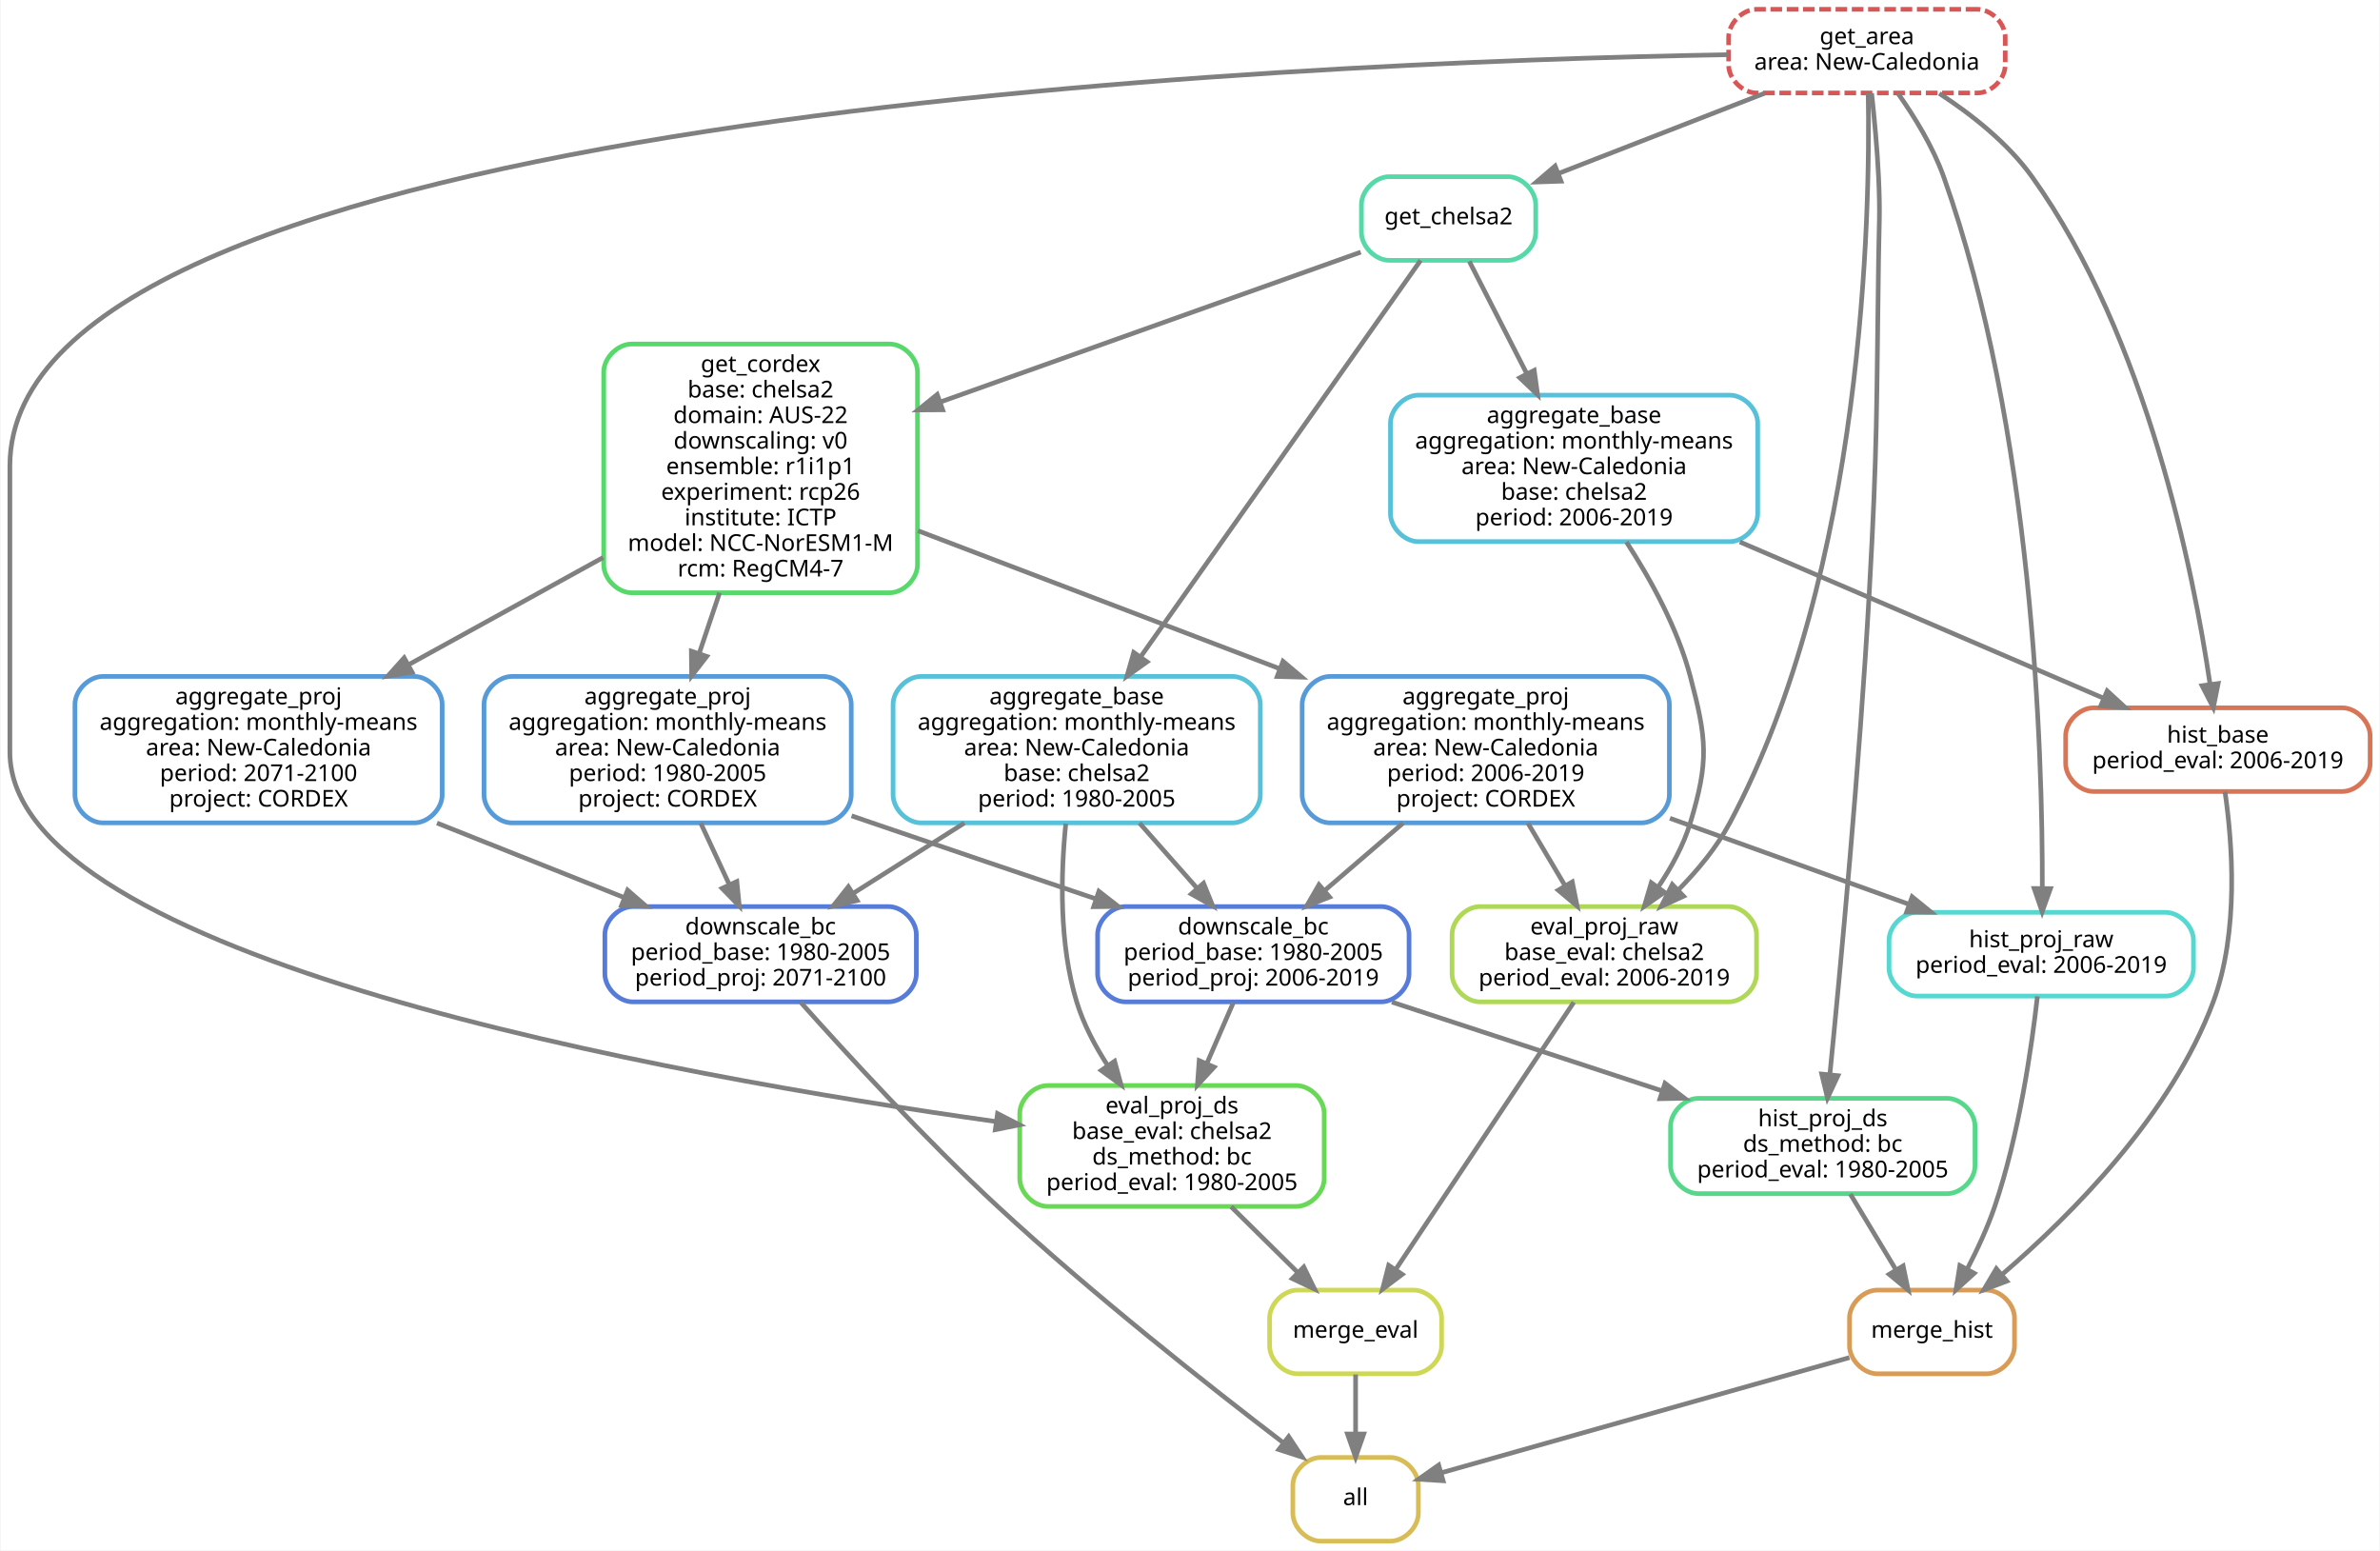
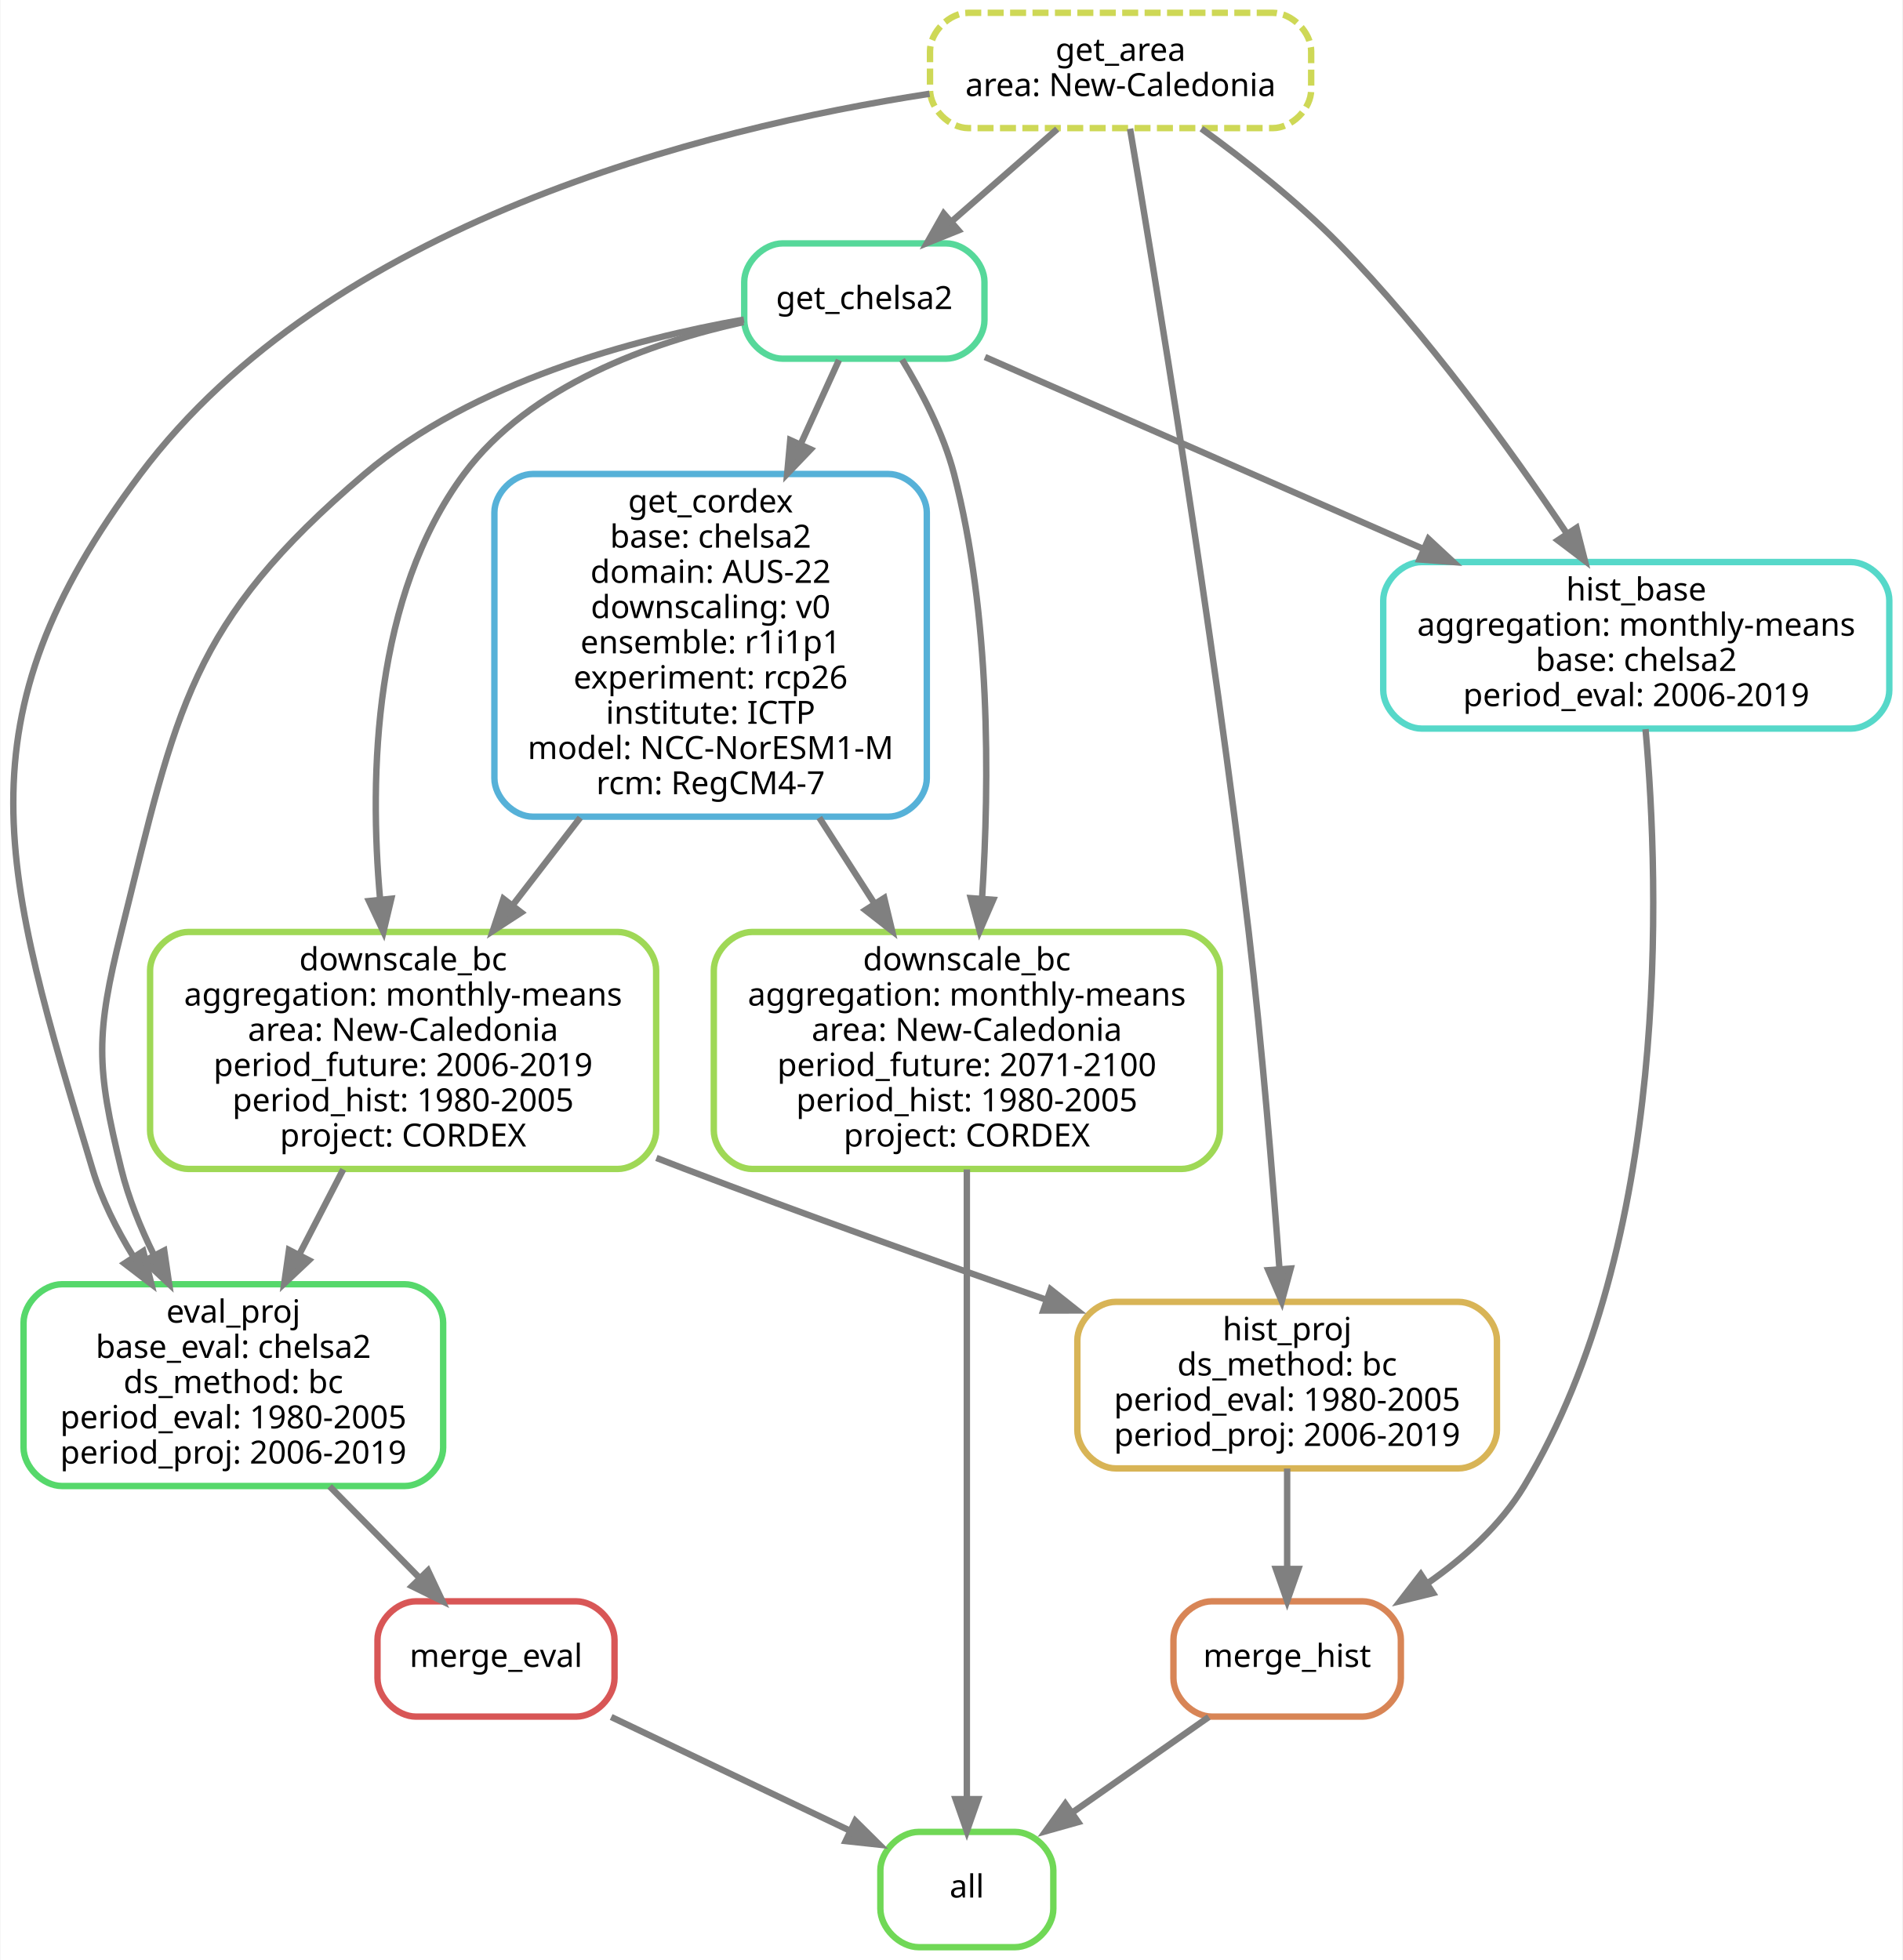
- <svg xmlns="http://www.w3.org/2000/svg" width="1024pt" height="667pt" viewBox="0.00 0.00 1023.50 667.00">
-   <g id="graph0" class="graph" transform="scale(1 1) rotate(0) translate(4 663)">
-     <polygon fill="white" stroke="transparent" points="-4,4 -4,-663 1019.5,-663 1019.5,4 -4,4" />
+ <svg xmlns="http://www.w3.org/2000/svg" width="594pt" height="612pt" viewBox="0.00 0.00 593.71 612.00">
+   <g id="graph0" class="graph" transform="scale(1 1) rotate(0) translate(4 608)">
+     <polygon fill="white" stroke="transparent" points="-4,4 -4,-608 589.71,-608 589.71,4 -4,4" />
    <g id="node1" class="node">
-       <path fill="none" stroke="#d8bc56" stroke-width="2" d="M594,-36C594,-36 564,-36 564,-36 558,-36 552,-30 552,-24 552,-24 552,-12 552,-12 552,-6 558,0 564,0 564,0 594,0 594,0 600,0 606,-6 606,-12 606,-12 606,-24 606,-24 606,-30 600,-36 594,-36" />
-       <text text-anchor="middle" x="579" y="-15.5" font-family="sans" font-size="10.00">all</text>
+       <path fill="none" stroke="#70d856" stroke-width="2" d="M312.71,-36C312.71,-36 282.71,-36 282.71,-36 276.71,-36 270.71,-30 270.71,-24 270.71,-24 270.71,-12 270.71,-12 270.71,-6 276.71,0 282.71,0 282.71,0 312.71,0 312.71,0 318.71,0 324.71,-6 324.71,-12 324.71,-12 324.71,-24 324.71,-24 324.71,-30 318.71,-36 312.71,-36" />
+       <text text-anchor="middle" x="297.71" y="-15.5" font-family="sans" font-size="10.00">all</text>
    </g>
    <g id="node2" class="node">
-       <path fill="none" stroke="#567bd8" stroke-width="2" d="M378,-273C378,-273 268,-273 268,-273 262,-273 256,-267 256,-261 256,-261 256,-244 256,-244 256,-238 262,-232 268,-232 268,-232 378,-232 378,-232 384,-232 390,-238 390,-244 390,-244 390,-261 390,-261 390,-267 384,-273 378,-273" />
-       <text text-anchor="middle" x="323" y="-261" font-family="sans" font-size="10.00">downscale_bc</text>
-       <text text-anchor="middle" x="323" y="-250" font-family="sans" font-size="10.00">period_base: 1980-2005</text>
-       <text text-anchor="middle" x="323" y="-239" font-family="sans" font-size="10.00">period_proj: 2071-2100</text>
+       <path fill="none" stroke="#9fd856" stroke-width="2" d="M364.71,-317C364.71,-317 230.71,-317 230.71,-317 224.71,-317 218.71,-311 218.71,-305 218.71,-305 218.71,-255 218.71,-255 218.71,-249 224.71,-243 230.71,-243 230.71,-243 364.71,-243 364.71,-243 370.71,-243 376.71,-249 376.71,-255 376.71,-255 376.71,-305 376.71,-305 376.71,-311 370.71,-317 364.71,-317" />
+       <text text-anchor="middle" x="297.71" y="-305" font-family="sans" font-size="10.00">downscale_bc</text>
+       <text text-anchor="middle" x="297.71" y="-294" font-family="sans" font-size="10.00">aggregation: monthly-means</text>
+       <text text-anchor="middle" x="297.71" y="-283" font-family="sans" font-size="10.00">area: New-Caledonia</text>
+       <text text-anchor="middle" x="297.71" y="-272" font-family="sans" font-size="10.00">period_future: 2071-2100</text>
+       <text text-anchor="middle" x="297.71" y="-261" font-family="sans" font-size="10.00">period_hist: 1980-2005</text>
+       <text text-anchor="middle" x="297.71" y="-250" font-family="sans" font-size="10.00">project: CORDEX</text>
    </g>
    <g id="edge1" class="edge">
-       <path fill="none" stroke="grey" stroke-width="2" d="M340.33,-231.74C360.07,-209.6 393.66,-173.01 425,-144 465.71,-106.32 516.17,-66.56 547.99,-42.26" />
-       <polygon fill="grey" stroke="grey" stroke-width="2" points="550.21,-44.97 556.05,-36.13 545.97,-39.4 550.21,-44.97" />
+       <path fill="none" stroke="grey" stroke-width="2" d="M297.71,-242.85C297.71,-190.16 297.71,-93.44 297.71,-46.29" />
+       <polygon fill="grey" stroke="grey" stroke-width="2" points="301.21,-46.22 297.71,-36.22 294.21,-46.22 301.21,-46.22" />
    </g>
    <g id="node3" class="node">
-       <path fill="none" stroke="#569ad8" stroke-width="2" d="M174,-372C174,-372 40,-372 40,-372 34,-372 28,-366 28,-360 28,-360 28,-321 28,-321 28,-315 34,-309 40,-309 40,-309 174,-309 174,-309 180,-309 186,-315 186,-321 186,-321 186,-360 186,-360 186,-366 180,-372 174,-372" />
-       <text text-anchor="middle" x="107" y="-360" font-family="sans" font-size="10.00">aggregate_proj</text>
-       <text text-anchor="middle" x="107" y="-349" font-family="sans" font-size="10.00">aggregation: monthly-means</text>
-       <text text-anchor="middle" x="107" y="-338" font-family="sans" font-size="10.00">area: New-Caledonia</text>
-       <text text-anchor="middle" x="107" y="-327" font-family="sans" font-size="10.00">period: 2071-2100</text>
-       <text text-anchor="middle" x="107" y="-316" font-family="sans" font-size="10.00">project: CORDEX</text>
+       <path fill="none" stroke="#56b1d8" stroke-width="2" d="M273.21,-460C273.21,-460 162.21,-460 162.21,-460 156.21,-460 150.21,-454 150.21,-448 150.21,-448 150.21,-365 150.21,-365 150.21,-359 156.21,-353 162.21,-353 162.21,-353 273.21,-353 273.21,-353 279.21,-353 285.21,-359 285.21,-365 285.21,-365 285.21,-448 285.21,-448 285.21,-454 279.21,-460 273.21,-460" />
+       <text text-anchor="middle" x="217.71" y="-448" font-family="sans" font-size="10.00">get_cordex</text>
+       <text text-anchor="middle" x="217.71" y="-437" font-family="sans" font-size="10.00">base: chelsa2</text>
+       <text text-anchor="middle" x="217.71" y="-426" font-family="sans" font-size="10.00">domain: AUS-22</text>
+       <text text-anchor="middle" x="217.71" y="-415" font-family="sans" font-size="10.00">downscaling: v0</text>
+       <text text-anchor="middle" x="217.71" y="-404" font-family="sans" font-size="10.00">ensemble: r1i1p1</text>
+       <text text-anchor="middle" x="217.71" y="-393" font-family="sans" font-size="10.00">experiment: rcp26</text>
+       <text text-anchor="middle" x="217.71" y="-382" font-family="sans" font-size="10.00">institute: ICTP</text>
+       <text text-anchor="middle" x="217.71" y="-371" font-family="sans" font-size="10.00">model: NCC-NorESM1-M</text>
+       <text text-anchor="middle" x="217.71" y="-360" font-family="sans" font-size="10.00">rcm: RegCM4-7</text>
    </g>
    <g id="edge4" class="edge">
-       <path fill="none" stroke="grey" stroke-width="2" d="M183.76,-308.94C210.32,-298.36 239.64,-286.69 264.49,-276.8" />
-       <polygon fill="grey" stroke="grey" stroke-width="2" points="265.79,-280.05 273.78,-273.1 263.2,-273.54 265.79,-280.05" />
+       <path fill="none" stroke="grey" stroke-width="2" d="M251.64,-352.7C257.39,-343.75 263.31,-334.54 268.91,-325.82" />
+       <polygon fill="grey" stroke="grey" stroke-width="2" points="271.92,-327.6 274.39,-317.3 266.03,-323.82 271.92,-327.6" />
+     </g>
+     <g id="node8" class="node">
+       <path fill="none" stroke="#9fd856" stroke-width="2" d="M188.71,-317C188.71,-317 54.71,-317 54.71,-317 48.71,-317 42.71,-311 42.71,-305 42.71,-305 42.71,-255 42.71,-255 42.71,-249 48.71,-243 54.71,-243 54.71,-243 188.71,-243 188.71,-243 194.71,-243 200.71,-249 200.71,-255 200.71,-255 200.71,-305 200.71,-305 200.71,-311 194.71,-317 188.71,-317" />
+       <text text-anchor="middle" x="121.71" y="-305" font-family="sans" font-size="10.00">downscale_bc</text>
+       <text text-anchor="middle" x="121.71" y="-294" font-family="sans" font-size="10.00">aggregation: monthly-means</text>
+       <text text-anchor="middle" x="121.71" y="-283" font-family="sans" font-size="10.00">area: New-Caledonia</text>
+       <text text-anchor="middle" x="121.71" y="-272" font-family="sans" font-size="10.00">period_future: 2006-2019</text>
+       <text text-anchor="middle" x="121.71" y="-261" font-family="sans" font-size="10.00">period_hist: 1980-2005</text>
+       <text text-anchor="middle" x="121.71" y="-250" font-family="sans" font-size="10.00">project: CORDEX</text>
+     </g>
+     <g id="edge12" class="edge">
+       <path fill="none" stroke="grey" stroke-width="2" d="M177,-352.7C169.95,-343.57 162.7,-334.16 155.85,-325.28" />
+       <polygon fill="grey" stroke="grey" stroke-width="2" points="158.58,-323.08 149.7,-317.3 153.03,-327.35 158.58,-323.08" />
    </g>
    <g id="node4" class="node">
-       <path fill="none" stroke="#56d86b" stroke-width="2" d="M378.5,-515C378.5,-515 267.5,-515 267.5,-515 261.5,-515 255.5,-509 255.5,-503 255.5,-503 255.5,-420 255.5,-420 255.5,-414 261.5,-408 267.5,-408 267.5,-408 378.5,-408 378.5,-408 384.5,-408 390.5,-414 390.5,-420 390.5,-420 390.5,-503 390.5,-503 390.5,-509 384.5,-515 378.5,-515" />
-       <text text-anchor="middle" x="323" y="-503" font-family="sans" font-size="10.00">get_cordex</text>
-       <text text-anchor="middle" x="323" y="-492" font-family="sans" font-size="10.00">base: chelsa2</text>
-       <text text-anchor="middle" x="323" y="-481" font-family="sans" font-size="10.00">domain: AUS-22</text>
-       <text text-anchor="middle" x="323" y="-470" font-family="sans" font-size="10.00">downscaling: v0</text>
-       <text text-anchor="middle" x="323" y="-459" font-family="sans" font-size="10.00">ensemble: r1i1p1</text>
-       <text text-anchor="middle" x="323" y="-448" font-family="sans" font-size="10.00">experiment: rcp26</text>
-       <text text-anchor="middle" x="323" y="-437" font-family="sans" font-size="10.00">institute: ICTP</text>
-       <text text-anchor="middle" x="323" y="-426" font-family="sans" font-size="10.00">model: NCC-NorESM1-M</text>
-       <text text-anchor="middle" x="323" y="-415" font-family="sans" font-size="10.00">rcm: RegCM4-7</text>
+       <path fill="none" stroke="#56d89a" stroke-width="2" d="M291.21,-532C291.21,-532 240.21,-532 240.21,-532 234.21,-532 228.21,-526 228.21,-520 228.21,-520 228.21,-508 228.21,-508 228.21,-502 234.21,-496 240.21,-496 240.21,-496 291.21,-496 291.21,-496 297.21,-496 303.21,-502 303.21,-508 303.21,-508 303.21,-520 303.21,-520 303.21,-526 297.21,-532 291.21,-532" />
+       <text text-anchor="middle" x="265.71" y="-511.5" font-family="sans" font-size="10.00">get_chelsa2</text>
+     </g>
+     <g id="edge5" class="edge">
+       <path fill="none" stroke="grey" stroke-width="2" d="M277.49,-495.7C283.58,-485.73 290.41,-472.69 293.71,-460 305.09,-416.19 304.82,-364.3 302.47,-327.7" />
+       <polygon fill="grey" stroke="grey" stroke-width="2" points="305.93,-327.05 301.72,-317.33 298.95,-327.56 305.93,-327.05" />
+     </g>
+     <g id="edge6" class="edge">
+       <path fill="none" stroke="grey" stroke-width="2" d="M257.78,-495.58C254.39,-488.13 250.21,-478.94 245.84,-469.33" />
+       <polygon fill="grey" stroke="grey" stroke-width="2" points="248.94,-467.69 241.61,-460.04 242.57,-470.59 248.94,-467.69" />
+     </g>
+     <g id="edge13" class="edge">
+       <path fill="none" stroke="grey" stroke-width="2" d="M227.95,-507.43C199.23,-501.09 161.27,-487.74 140.71,-460 112.53,-421.97 111.04,-366.28 114.53,-327.14" />
+       <polygon fill="grey" stroke="grey" stroke-width="2" points="118.02,-327.38 115.57,-317.07 111.06,-326.66 118.02,-327.38" />
+     </g>
+     <g id="node9" class="node">
+       <path fill="none" stroke="#56d8c9" stroke-width="2" d="M573.71,-432.5C573.71,-432.5 439.71,-432.5 439.71,-432.5 433.71,-432.5 427.71,-426.5 427.71,-420.5 427.71,-420.5 427.71,-392.5 427.71,-392.5 427.71,-386.5 433.71,-380.5 439.71,-380.5 439.71,-380.5 573.71,-380.5 573.71,-380.5 579.71,-380.5 585.71,-386.5 585.71,-392.5 585.71,-392.5 585.71,-420.5 585.71,-420.5 585.71,-426.5 579.71,-432.5 573.71,-432.5" />
+       <text text-anchor="middle" x="506.71" y="-420.5" font-family="sans" font-size="10.00">hist_base</text>
+       <text text-anchor="middle" x="506.71" y="-409.5" font-family="sans" font-size="10.00">aggregation: monthly-means</text>
+       <text text-anchor="middle" x="506.71" y="-398.5" font-family="sans" font-size="10.00">base: chelsa2</text>
+       <text text-anchor="middle" x="506.71" y="-387.5" font-family="sans" font-size="10.00">period_eval: 2006-2019</text>
+     </g>
+     <g id="edge14" class="edge">
+       <path fill="none" stroke="grey" stroke-width="2" d="M303.37,-496.52C339.95,-480.5 396.28,-455.84 440.38,-436.54" />
+       <polygon fill="grey" stroke="grey" stroke-width="2" points="441.84,-439.72 449.6,-432.5 439.03,-433.31 441.84,-439.72" />
+     </g>
+     <g id="node11" class="node">
+       <path fill="none" stroke="#56d86b" stroke-width="2" d="M122.21,-207C122.21,-207 15.21,-207 15.21,-207 9.21,-207 3.21,-201 3.21,-195 3.21,-195 3.21,-156 3.21,-156 3.21,-150 9.21,-144 15.21,-144 15.21,-144 122.21,-144 122.21,-144 128.21,-144 134.21,-150 134.21,-156 134.21,-156 134.21,-195 134.21,-195 134.21,-201 128.21,-207 122.21,-207" />
+       <text text-anchor="middle" x="68.71" y="-195" font-family="sans" font-size="10.00">eval_proj</text>
+       <text text-anchor="middle" x="68.71" y="-184" font-family="sans" font-size="10.00">base_eval: chelsa2</text>
+       <text text-anchor="middle" x="68.71" y="-173" font-family="sans" font-size="10.00">ds_method: bc</text>
+       <text text-anchor="middle" x="68.71" y="-162" font-family="sans" font-size="10.00">period_eval: 1980-2005</text>
+       <text text-anchor="middle" x="68.71" y="-151" font-family="sans" font-size="10.00">period_proj: 2006-2019</text>
+     </g>
+     <g id="edge18" class="edge">
+       <path fill="none" stroke="grey" stroke-width="2" d="M228.12,-508.23C193.87,-502.18 143.59,-488.82 109.71,-460 54.89,-413.36 51.12,-386.84 33.71,-317 25.76,-285.09 25.82,-274.93 33.71,-243 35.96,-233.88 39.71,-224.64 43.94,-216.06" />
+       <polygon fill="grey" stroke="grey" stroke-width="2" points="47.13,-217.52 48.67,-207.04 40.93,-214.27 47.13,-217.52" />
+     </g>
+     <g id="node5" class="node">
+       <path fill="none" stroke="#ced856" stroke-width="2" stroke-dasharray="5,2" d="M393.21,-604C393.21,-604 298.21,-604 298.21,-604 292.21,-604 286.21,-598 286.21,-592 286.21,-592 286.21,-580 286.21,-580 286.21,-574 292.21,-568 298.21,-568 298.21,-568 393.21,-568 393.21,-568 399.21,-568 405.21,-574 405.21,-580 405.21,-580 405.21,-592 405.21,-592 405.21,-598 399.21,-604 393.21,-604" />
+       <text text-anchor="middle" x="345.71" y="-589" font-family="sans" font-size="10.00">get_area</text>
+       <text text-anchor="middle" x="345.71" y="-578" font-family="sans" font-size="10.00">area: New-Caledonia</text>
    </g>
    <g id="edge7" class="edge">
-       <path fill="none" stroke="grey" stroke-width="2" d="M255.25,-423.17C228.46,-408.42 197.82,-391.53 171.37,-376.96" />
-       <polygon fill="grey" stroke="grey" stroke-width="2" points="173.02,-373.88 162.57,-372.12 169.64,-380.01 173.02,-373.88" />
+       <path fill="none" stroke="grey" stroke-width="2" d="M325.93,-567.7C315.96,-558.97 303.7,-548.24 292.85,-538.75" />
+       <polygon fill="grey" stroke="grey" stroke-width="2" points="295.09,-536.06 285.26,-532.1 290.48,-541.32 295.09,-536.06" />
    </g>
    <g id="node7" class="node">
-       <path fill="none" stroke="#569ad8" stroke-width="2" d="M350,-372C350,-372 216,-372 216,-372 210,-372 204,-366 204,-360 204,-360 204,-321 204,-321 204,-315 210,-309 216,-309 216,-309 350,-309 350,-309 356,-309 362,-315 362,-321 362,-321 362,-360 362,-360 362,-366 356,-372 350,-372" />
-       <text text-anchor="middle" x="283" y="-360" font-family="sans" font-size="10.00">aggregate_proj</text>
-       <text text-anchor="middle" x="283" y="-349" font-family="sans" font-size="10.00">aggregation: monthly-means</text>
-       <text text-anchor="middle" x="283" y="-338" font-family="sans" font-size="10.00">area: New-Caledonia</text>
-       <text text-anchor="middle" x="283" y="-327" font-family="sans" font-size="10.00">period: 1980-2005</text>
-       <text text-anchor="middle" x="283" y="-316" font-family="sans" font-size="10.00">project: CORDEX</text>
+       <path fill="none" stroke="#d8b456" stroke-width="2" d="M451.21,-201.5C451.21,-201.5 344.21,-201.5 344.21,-201.5 338.21,-201.5 332.21,-195.5 332.21,-189.5 332.21,-189.5 332.21,-161.5 332.21,-161.5 332.21,-155.5 338.21,-149.5 344.21,-149.5 344.21,-149.5 451.21,-149.5 451.21,-149.5 457.21,-149.5 463.21,-155.5 463.21,-161.5 463.21,-161.5 463.21,-189.5 463.21,-189.5 463.21,-195.5 457.21,-201.5 451.21,-201.5" />
+       <text text-anchor="middle" x="397.71" y="-189.5" font-family="sans" font-size="10.00">hist_proj</text>
+       <text text-anchor="middle" x="397.71" y="-178.5" font-family="sans" font-size="10.00">ds_method: bc</text>
+       <text text-anchor="middle" x="397.71" y="-167.5" font-family="sans" font-size="10.00">period_eval: 1980-2005</text>
+       <text text-anchor="middle" x="397.71" y="-156.5" font-family="sans" font-size="10.00">period_proj: 2006-2019</text>
+     </g>
+     <g id="edge11" class="edge">
+       <path fill="none" stroke="grey" stroke-width="2" d="M348.66,-567.81C355.86,-525.35 374.56,-412.08 385.71,-317 389.89,-281.32 393.22,-240.37 395.3,-211.93" />
+       <polygon fill="grey" stroke="grey" stroke-width="2" points="398.81,-211.9 396.04,-201.67 391.83,-211.4 398.81,-211.9" />
+     </g>
+     <g id="edge15" class="edge">
+       <path fill="none" stroke="grey" stroke-width="2" d="M370.94,-567.83C384.36,-558.11 400.72,-545.26 413.71,-532 441.19,-503.95 467.48,-467.55 485.06,-441.37" />
+       <polygon fill="grey" stroke="grey" stroke-width="2" points="488.06,-443.17 490.67,-432.9 482.23,-439.3 488.06,-443.17" />
+     </g>
+     <g id="edge19" class="edge">
+       <path fill="none" stroke="grey" stroke-width="2" d="M286.07,-578.72C215.01,-567.81 98.52,-538.38 39.71,-460 -18.31,-382.67 -3.14,-335.58 24.71,-243 27.55,-233.55 32.22,-224.22 37.48,-215.66" />
+       <polygon fill="grey" stroke="grey" stroke-width="2" points="40.57,-217.33 43.12,-207.05 34.71,-213.49 40.57,-217.33" />
+     </g>
+     <g id="node6" class="node">
+       <path fill="none" stroke="#d88556" stroke-width="2" d="M421.21,-108C421.21,-108 374.21,-108 374.21,-108 368.21,-108 362.21,-102 362.21,-96 362.21,-96 362.21,-84 362.21,-84 362.21,-78 368.21,-72 374.21,-72 374.21,-72 421.21,-72 421.21,-72 427.21,-72 433.21,-78 433.21,-84 433.21,-84 433.21,-96 433.21,-96 433.21,-102 427.21,-108 421.21,-108" />
+       <text text-anchor="middle" x="397.71" y="-87.5" font-family="sans" font-size="10.00">merge_hist</text>
+     </g>
+     <g id="edge2" class="edge">
+       <path fill="none" stroke="grey" stroke-width="2" d="M373.25,-71.88C360.41,-62.89 344.51,-51.76 330.62,-42.03" />
+       <polygon fill="grey" stroke="grey" stroke-width="2" points="332.47,-39.06 322.27,-36.19 328.45,-44.79 332.47,-39.06" />
+     </g>
+     <g id="edge8" class="edge">
+       <path fill="none" stroke="grey" stroke-width="2" d="M397.71,-149.45C397.71,-139.64 397.71,-128.36 397.71,-118.34" />
+       <polygon fill="grey" stroke="grey" stroke-width="2" points="401.21,-118.1 397.71,-108.1 394.21,-118.1 401.21,-118.1" />
    </g>
    <g id="edge10" class="edge">
-       <path fill="none" stroke="grey" stroke-width="2" d="M305.34,-407.96C302.39,-399.19 299.37,-390.21 296.55,-381.81" />
-       <polygon fill="grey" stroke="grey" stroke-width="2" points="299.84,-380.62 293.34,-372.25 293.21,-382.85 299.84,-380.62" />
+       <path fill="none" stroke="grey" stroke-width="2" d="M200.79,-246.44C203.8,-245.27 206.78,-244.12 209.71,-243 246.67,-228.91 288.09,-214.15 322.62,-202.13" />
+       <polygon fill="grey" stroke="grey" stroke-width="2" points="323.87,-205.4 332.17,-198.81 321.58,-198.79 323.87,-205.4" />
    </g>
-     <g id="node12" class="node">
-       <path fill="none" stroke="#569ad8" stroke-width="2" d="M702,-372C702,-372 568,-372 568,-372 562,-372 556,-366 556,-360 556,-360 556,-321 556,-321 556,-315 562,-309 568,-309 568,-309 702,-309 702,-309 708,-309 714,-315 714,-321 714,-321 714,-360 714,-360 714,-366 708,-372 702,-372" />
-       <text text-anchor="middle" x="635" y="-360" font-family="sans" font-size="10.00">aggregate_proj</text>
-       <text text-anchor="middle" x="635" y="-349" font-family="sans" font-size="10.00">aggregation: monthly-means</text>
-       <text text-anchor="middle" x="635" y="-338" font-family="sans" font-size="10.00">area: New-Caledonia</text>
-       <text text-anchor="middle" x="635" y="-327" font-family="sans" font-size="10.00">period: 2006-2019</text>
-       <text text-anchor="middle" x="635" y="-316" font-family="sans" font-size="10.00">project: CORDEX</text>
-     </g>
-     <g id="edge20" class="edge">
-       <path fill="none" stroke="grey" stroke-width="2" d="M390.7,-434.68C436.33,-417.28 496.98,-394.14 546.44,-375.28" />
-       <polygon fill="grey" stroke="grey" stroke-width="2" points="547.76,-378.52 555.86,-371.69 545.27,-371.98 547.76,-378.52" />
-     </g>
-     <g id="node5" class="node">
-       <path fill="none" stroke="#56d8a9" stroke-width="2" d="M644.5,-587C644.5,-587 593.5,-587 593.5,-587 587.5,-587 581.5,-581 581.5,-575 581.5,-575 581.5,-563 581.5,-563 581.5,-557 587.5,-551 593.5,-551 593.5,-551 644.5,-551 644.5,-551 650.5,-551 656.5,-557 656.5,-563 656.5,-563 656.5,-575 656.5,-575 656.5,-581 650.5,-587 644.5,-587" />
-       <text text-anchor="middle" x="619" y="-566.5" font-family="sans" font-size="10.00">get_chelsa2</text>
-     </g>
-     <g id="edge8" class="edge">
-       <path fill="none" stroke="grey" stroke-width="2" d="M581.21,-554.53C535.81,-538.35 458.5,-510.79 400.27,-490.04" />
-       <polygon fill="grey" stroke="grey" stroke-width="2" points="401.33,-486.7 390.74,-486.64 398.98,-493.3 401.33,-486.7" />
-     </g>
-     <g id="node8" class="node">
-       <path fill="none" stroke="#56c1d8" stroke-width="2" d="M526,-372C526,-372 392,-372 392,-372 386,-372 380,-366 380,-360 380,-360 380,-321 380,-321 380,-315 386,-309 392,-309 392,-309 526,-309 526,-309 532,-309 538,-315 538,-321 538,-321 538,-360 538,-360 538,-366 532,-372 526,-372" />
-       <text text-anchor="middle" x="459" y="-360" font-family="sans" font-size="10.00">aggregate_base</text>
-       <text text-anchor="middle" x="459" y="-349" font-family="sans" font-size="10.00">aggregation: monthly-means</text>
-       <text text-anchor="middle" x="459" y="-338" font-family="sans" font-size="10.00">area: New-Caledonia</text>
-       <text text-anchor="middle" x="459" y="-327" font-family="sans" font-size="10.00">base: chelsa2</text>
-       <text text-anchor="middle" x="459" y="-316" font-family="sans" font-size="10.00">period: 1980-2005</text>
-     </g>
-     <g id="edge11" class="edge">
-       <path fill="none" stroke="grey" stroke-width="2" d="M606.97,-550.98C581.55,-514.99 521.81,-430.41 486.5,-380.43" />
-       <polygon fill="grey" stroke="grey" stroke-width="2" points="489.26,-378.27 480.63,-372.12 483.54,-382.3 489.26,-378.27" />
-     </g>
-     <g id="node15" class="node">
-       <path fill="none" stroke="#56c1d8" stroke-width="2" d="M740,-493C740,-493 606,-493 606,-493 600,-493 594,-487 594,-481 594,-481 594,-442 594,-442 594,-436 600,-430 606,-430 606,-430 740,-430 740,-430 746,-430 752,-436 752,-442 752,-442 752,-481 752,-481 752,-487 746,-493 740,-493" />
-       <text text-anchor="middle" x="673" y="-481" font-family="sans" font-size="10.00">aggregate_base</text>
-       <text text-anchor="middle" x="673" y="-470" font-family="sans" font-size="10.00">aggregation: monthly-means</text>
-       <text text-anchor="middle" x="673" y="-459" font-family="sans" font-size="10.00">area: New-Caledonia</text>
-       <text text-anchor="middle" x="673" y="-448" font-family="sans" font-size="10.00">base: chelsa2</text>
-       <text text-anchor="middle" x="673" y="-437" font-family="sans" font-size="10.00">period: 2006-2019</text>
-     </g>
-     <g id="edge25" class="edge">
-       <path fill="none" stroke="grey" stroke-width="2" d="M627.92,-550.58C634.64,-537.44 644.13,-518.9 652.67,-502.21" />
-       <polygon fill="grey" stroke="grey" stroke-width="2" points="655.86,-503.68 657.3,-493.18 649.63,-500.49 655.86,-503.68" />
-     </g>
-     <g id="node6" class="node">
-       <path fill="none" stroke="#d85656" stroke-width="2" stroke-dasharray="5,2" d="M846.5,-659C846.5,-659 751.5,-659 751.5,-659 745.5,-659 739.5,-653 739.5,-647 739.5,-647 739.5,-635 739.5,-635 739.5,-629 745.5,-623 751.5,-623 751.5,-623 846.5,-623 846.5,-623 852.5,-623 858.5,-629 858.5,-635 858.5,-635 858.5,-647 858.5,-647 858.5,-653 852.5,-659 846.5,-659" />
-       <text text-anchor="middle" x="799" y="-644" font-family="sans" font-size="10.00">get_area</text>
-       <text text-anchor="middle" x="799" y="-633" font-family="sans" font-size="10.00">area: New-Caledonia</text>
+     <g id="edge17" class="edge">
+       <path fill="none" stroke="grey" stroke-width="2" d="M103.02,-242.86C98.56,-234.22 93.76,-224.95 89.22,-216.16" />
+       <polygon fill="grey" stroke="grey" stroke-width="2" points="92.3,-214.49 84.59,-207.22 86.08,-217.71 92.3,-214.49" />
    </g>
    <g id="edge9" class="edge">
-       <path fill="none" stroke="grey" stroke-width="2" d="M754.97,-622.88C728.06,-612.41 693.66,-599.03 666.2,-588.35" />
-       <polygon fill="grey" stroke="grey" stroke-width="2" points="667.38,-585.06 656.79,-584.7 664.84,-591.58 667.38,-585.06" />
+       <path fill="none" stroke="grey" stroke-width="2" d="M509.6,-380.32C513.98,-331.07 517.48,-220.16 471.71,-144 464.37,-131.79 453.03,-121.61 441.41,-113.54" />
+       <polygon fill="grey" stroke="grey" stroke-width="2" points="443.25,-110.56 432.96,-108.04 439.43,-116.43 443.25,-110.56" />
    </g>
    <g id="node10" class="node">
-       <path fill="none" stroke="#56d88a" stroke-width="2" d="M833.5,-190.5C833.5,-190.5 726.5,-190.5 726.5,-190.5 720.5,-190.5 714.5,-184.5 714.5,-178.5 714.5,-178.5 714.5,-161.5 714.5,-161.5 714.5,-155.5 720.5,-149.5 726.5,-149.5 726.5,-149.5 833.5,-149.5 833.5,-149.5 839.5,-149.5 845.5,-155.5 845.5,-161.5 845.5,-161.5 845.5,-178.5 845.5,-178.5 845.5,-184.5 839.5,-190.5 833.5,-190.5" />
-       <text text-anchor="middle" x="780" y="-178.5" font-family="sans" font-size="10.00">hist_proj_ds</text>
-       <text text-anchor="middle" x="780" y="-167.5" font-family="sans" font-size="10.00">ds_method: bc</text>
-       <text text-anchor="middle" x="780" y="-156.5" font-family="sans" font-size="10.00">period_eval: 1980-2005</text>
+       <path fill="none" stroke="#d85656" stroke-width="2" d="M175.71,-108C175.71,-108 125.71,-108 125.71,-108 119.71,-108 113.71,-102 113.71,-96 113.71,-96 113.71,-84 113.71,-84 113.71,-78 119.71,-72 125.71,-72 125.71,-72 175.71,-72 175.71,-72 181.71,-72 187.71,-78 187.71,-84 187.71,-84 187.71,-96 187.71,-96 187.71,-102 181.71,-108 175.71,-108" />
+       <text text-anchor="middle" x="150.71" y="-87.5" font-family="sans" font-size="10.00">merge_eval</text>
+     </g>
+     <g id="edge3" class="edge">
+       <path fill="none" stroke="grey" stroke-width="2" d="M186.67,-71.88C209.28,-61.11 238.37,-47.26 261.1,-36.43" />
+       <polygon fill="grey" stroke="grey" stroke-width="2" points="262.89,-39.46 270.42,-32 259.88,-33.14 262.89,-39.46" />
    </g>
    <g id="edge16" class="edge">
-       <path fill="none" stroke="grey" stroke-width="2" d="M801.03,-622.84C802.15,-612.48 803.44,-599 804,-587 804.75,-571.02 804.22,-567 804,-551 803.11,-487.43 803.56,-471.48 800,-408 795.81,-333.35 787.54,-245.73 783.06,-200.84" />
-       <polygon fill="grey" stroke="grey" stroke-width="2" points="786.52,-200.24 782.03,-190.64 779.55,-200.94 786.52,-200.24" />
-     </g>
-     <g id="node13" class="node">
-       <path fill="none" stroke="#56d8d0" stroke-width="2" d="M927.5,-270.5C927.5,-270.5 820.5,-270.5 820.5,-270.5 814.5,-270.5 808.5,-264.5 808.5,-258.5 808.5,-258.5 808.5,-246.5 808.5,-246.5 808.5,-240.5 814.5,-234.5 820.5,-234.5 820.5,-234.5 927.5,-234.5 927.5,-234.5 933.5,-234.5 939.5,-240.5 939.5,-246.5 939.5,-246.5 939.5,-258.5 939.5,-258.5 939.5,-264.5 933.5,-270.5 927.5,-270.5" />
-       <text text-anchor="middle" x="874" y="-255.5" font-family="sans" font-size="10.00">hist_proj_raw</text>
-       <text text-anchor="middle" x="874" y="-244.5" font-family="sans" font-size="10.00">period_eval: 2006-2019</text>
-     </g>
-     <g id="edge22" class="edge">
-       <path fill="none" stroke="grey" stroke-width="2" d="M812.35,-622.84C819.37,-612.91 827.43,-599.87 832,-587 870.51,-478.5 874.61,-339.17 874.46,-280.96" />
-       <polygon fill="grey" stroke="grey" stroke-width="2" points="877.96,-280.72 874.39,-270.75 870.96,-280.77 877.96,-280.72" />
-     </g>
-     <g id="node14" class="node">
-       <path fill="none" stroke="#d87556" stroke-width="2" d="M1003.5,-358.5C1003.5,-358.5 896.5,-358.5 896.5,-358.5 890.5,-358.5 884.5,-352.5 884.5,-346.5 884.5,-346.5 884.5,-334.5 884.5,-334.5 884.5,-328.5 890.5,-322.5 896.5,-322.5 896.5,-322.5 1003.5,-322.5 1003.5,-322.5 1009.5,-322.5 1015.5,-328.5 1015.5,-334.5 1015.5,-334.5 1015.5,-346.5 1015.5,-346.5 1015.5,-352.5 1009.5,-358.5 1003.5,-358.5" />
-       <text text-anchor="middle" x="950" y="-343.5" font-family="sans" font-size="10.00">hist_base</text>
-       <text text-anchor="middle" x="950" y="-332.5" font-family="sans" font-size="10.00">period_eval: 2006-2019</text>
-     </g>
-     <g id="edge24" class="edge">
-       <path fill="none" stroke="grey" stroke-width="2" d="M830.15,-622.79C844.05,-613.74 859.6,-601.5 870,-587 919.56,-517.92 939.59,-416.45 946.65,-368.5" />
-       <polygon fill="grey" stroke="grey" stroke-width="2" points="950.12,-368.96 948.04,-358.58 943.19,-368 950.12,-368.96" />
-     </g>
-     <g id="node17" class="node">
-       <path fill="none" stroke="#68d856" stroke-width="2" d="M553.5,-196C553.5,-196 446.5,-196 446.5,-196 440.5,-196 434.5,-190 434.5,-184 434.5,-184 434.5,-156 434.5,-156 434.5,-150 440.5,-144 446.5,-144 446.5,-144 553.5,-144 553.5,-144 559.5,-144 565.5,-150 565.5,-156 565.5,-156 565.5,-184 565.5,-184 565.5,-190 559.5,-196 553.5,-196" />
-       <text text-anchor="middle" x="500" y="-184" font-family="sans" font-size="10.00">eval_proj_ds</text>
-       <text text-anchor="middle" x="500" y="-173" font-family="sans" font-size="10.00">base_eval: chelsa2</text>
-       <text text-anchor="middle" x="500" y="-162" font-family="sans" font-size="10.00">ds_method: bc</text>
-       <text text-anchor="middle" x="500" y="-151" font-family="sans" font-size="10.00">period_eval: 1980-2005</text>
-     </g>
-     <g id="edge30" class="edge">
-       <path fill="none" stroke="grey" stroke-width="2" d="M739.27,-639.47C553.78,-636.24 0,-613.92 0,-462.5 0,-462.5 0,-462.5 0,-339.5 0,-251.08 284.32,-200.2 424.16,-180.52" />
-       <polygon fill="grey" stroke="grey" stroke-width="2" points="424.95,-183.94 434.38,-179.1 423.99,-177.01 424.95,-183.94" />
-     </g>
-     <g id="node18" class="node">
-       <path fill="none" stroke="#afd856" stroke-width="2" d="M739.5,-273C739.5,-273 632.5,-273 632.5,-273 626.5,-273 620.5,-267 620.5,-261 620.5,-261 620.5,-244 620.5,-244 620.5,-238 626.5,-232 632.5,-232 632.5,-232 739.5,-232 739.5,-232 745.5,-232 751.5,-238 751.5,-244 751.5,-244 751.5,-261 751.5,-261 751.5,-267 745.5,-273 739.5,-273" />
-       <text text-anchor="middle" x="686" y="-261" font-family="sans" font-size="10.00">eval_proj_raw</text>
-       <text text-anchor="middle" x="686" y="-250" font-family="sans" font-size="10.00">base_eval: chelsa2</text>
-       <text text-anchor="middle" x="686" y="-239" font-family="sans" font-size="10.00">period_eval: 2006-2019</text>
-     </g>
-     <g id="edge33" class="edge">
-       <path fill="none" stroke="grey" stroke-width="2" d="M799.55,-622.98C800.47,-572.06 798,-417.65 740,-309 734.37,-298.45 726.13,-288.53 717.78,-280.08" />
-       <polygon fill="grey" stroke="grey" stroke-width="2" points="720.11,-277.46 710.47,-273.05 715.25,-282.51 720.11,-277.46" />
-     </g>
-     <g id="edge5" class="edge">
-       <path fill="none" stroke="grey" stroke-width="2" d="M297.22,-308.94C301.23,-300.31 305.58,-290.95 309.55,-282.42" />
-       <polygon fill="grey" stroke="grey" stroke-width="2" points="312.78,-283.77 313.83,-273.23 306.43,-280.82 312.78,-283.77" />
-     </g>
-     <g id="node11" class="node">
-       <path fill="none" stroke="#567bd8" stroke-width="2" d="M590,-273C590,-273 480,-273 480,-273 474,-273 468,-267 468,-261 468,-261 468,-244 468,-244 468,-238 474,-232 480,-232 480,-232 590,-232 590,-232 596,-232 602,-238 602,-244 602,-244 602,-261 602,-261 602,-267 596,-273 590,-273" />
-       <text text-anchor="middle" x="535" y="-261" font-family="sans" font-size="10.00">downscale_bc</text>
-       <text text-anchor="middle" x="535" y="-250" font-family="sans" font-size="10.00">period_base: 1980-2005</text>
-       <text text-anchor="middle" x="535" y="-239" font-family="sans" font-size="10.00">period_proj: 2006-2019</text>
-     </g>
-     <g id="edge18" class="edge">
-       <path fill="none" stroke="grey" stroke-width="2" d="M362.14,-312.04C365.13,-311.01 368.09,-310 371,-309 402.55,-298.19 437.56,-286.33 467.11,-276.35" />
-       <polygon fill="grey" stroke="grey" stroke-width="2" points="468.55,-279.56 476.9,-273.05 466.31,-272.93 468.55,-279.56" />
-     </g>
-     <g id="edge6" class="edge">
-       <path fill="none" stroke="grey" stroke-width="2" d="M410.67,-308.94C394.97,-299.01 377.74,-288.11 362.74,-278.63" />
-       <polygon fill="grey" stroke="grey" stroke-width="2" points="364.52,-275.61 354.19,-273.23 360.77,-281.53 364.52,-275.61" />
-     </g>
-     <g id="edge19" class="edge">
-       <path fill="none" stroke="grey" stroke-width="2" d="M486.01,-308.94C494.13,-299.75 502.98,-289.74 510.89,-280.78" />
-       <polygon fill="grey" stroke="grey" stroke-width="2" points="513.57,-283.04 517.57,-273.23 508.32,-278.4 513.57,-283.04" />
-     </g>
-     <g id="edge29" class="edge">
-       <path fill="none" stroke="grey" stroke-width="2" d="M454.31,-308.68C452.1,-286.8 451.38,-256.99 459,-232 461.9,-222.49 466.83,-213.11 472.29,-204.68" />
-       <polygon fill="grey" stroke="grey" stroke-width="2" points="475.31,-206.47 478.11,-196.26 469.55,-202.49 475.31,-206.47" />
-     </g>
-     <g id="node9" class="node">
-       <path fill="none" stroke="#d89c56" stroke-width="2" d="M850.5,-108C850.5,-108 803.5,-108 803.5,-108 797.5,-108 791.5,-102 791.5,-96 791.5,-96 791.5,-84 791.5,-84 791.5,-78 797.5,-72 803.5,-72 803.5,-72 850.5,-72 850.5,-72 856.5,-72 862.5,-78 862.5,-84 862.5,-84 862.5,-96 862.5,-96 862.5,-102 856.5,-108 850.5,-108" />
-       <text text-anchor="middle" x="827" y="-87.5" font-family="sans" font-size="10.00">merge_hist</text>
-     </g>
-     <g id="edge2" class="edge">
-       <path fill="none" stroke="grey" stroke-width="2" d="M791.47,-78.97C744.8,-65.8 663.25,-42.78 615.91,-29.42" />
-       <polygon fill="grey" stroke="grey" stroke-width="2" points="616.64,-25.99 606.07,-26.64 614.74,-32.73 616.64,-25.99" />
-     </g>
-     <g id="edge12" class="edge">
-       <path fill="none" stroke="grey" stroke-width="2" d="M791.86,-149.32C797.79,-139.47 805.05,-127.43 811.42,-116.86" />
-       <polygon fill="grey" stroke="grey" stroke-width="2" points="814.58,-118.4 816.74,-108.03 808.58,-114.79 814.58,-118.4" />
-     </g>
-     <g id="edge15" class="edge">
-       <path fill="none" stroke="grey" stroke-width="2" d="M594.62,-231.91C629.73,-220.38 674.29,-205.73 710.92,-193.7" />
-       <polygon fill="grey" stroke="grey" stroke-width="2" points="712.13,-196.98 720.54,-190.54 709.94,-190.33 712.13,-196.98" />
-     </g>
-     <g id="edge28" class="edge">
-       <path fill="none" stroke="grey" stroke-width="2" d="M526.35,-231.6C522.93,-223.74 518.9,-214.47 515.03,-205.57" />
-       <polygon fill="grey" stroke="grey" stroke-width="2" points="518.13,-203.93 510.94,-196.16 511.71,-206.72 518.13,-203.93" />
-     </g>
-     <g id="edge17" class="edge">
-       <path fill="none" stroke="grey" stroke-width="2" d="M599.46,-308.94C588.46,-299.47 576.43,-289.13 565.78,-279.97" />
-       <polygon fill="grey" stroke="grey" stroke-width="2" points="567.8,-277.09 557.94,-273.23 563.24,-282.4 567.8,-277.09" />
-     </g>
-     <g id="edge21" class="edge">
-       <path fill="none" stroke="grey" stroke-width="2" d="M714.25,-310.98C747.85,-298.89 786.25,-285.08 816.98,-274.02" />
-       <polygon fill="grey" stroke="grey" stroke-width="2" points="818.45,-277.21 826.67,-270.53 816.08,-270.62 818.45,-277.21" />
-     </g>
-     <g id="edge31" class="edge">
-       <path fill="none" stroke="grey" stroke-width="2" d="M653.12,-308.94C658.35,-300.12 664.03,-290.55 669.18,-281.87" />
-       <polygon fill="grey" stroke="grey" stroke-width="2" points="672.21,-283.61 674.3,-273.23 666.19,-280.04 672.21,-283.61" />
-     </g>
-     <g id="edge13" class="edge">
-       <path fill="none" stroke="grey" stroke-width="2" d="M872.35,-234.36C869.92,-212.82 864.5,-174.92 854,-144 850.91,-134.91 846.5,-125.43 842.14,-117.04" />
-       <polygon fill="grey" stroke="grey" stroke-width="2" points="845.15,-115.24 837.31,-108.11 838.99,-118.57 845.15,-115.24" />
-     </g>
-     <g id="edge14" class="edge">
-       <path fill="none" stroke="grey" stroke-width="2" d="M953.05,-322.47C956.2,-300.72 959.24,-262.27 948,-232 929.94,-183.35 886.79,-140.16 857.22,-114.79" />
-       <polygon fill="grey" stroke="grey" stroke-width="2" points="859.18,-111.86 849.27,-108.11 854.68,-117.22 859.18,-111.86" />
-     </g>
-     <g id="edge23" class="edge">
-       <path fill="none" stroke="grey" stroke-width="2" d="M744.33,-429.85C793.47,-408.75 857.48,-381.25 900.95,-362.57" />
-       <polygon fill="grey" stroke="grey" stroke-width="2" points="902.37,-365.77 910.17,-358.61 899.6,-359.34 902.37,-365.77" />
-     </g>
-     <g id="edge32" class="edge">
-       <path fill="none" stroke="grey" stroke-width="2" d="M695.52,-429.85C706.1,-413.55 717.57,-392.65 723,-372 730.12,-344.92 731.11,-335.8 723,-309 720.06,-299.29 714.8,-289.73 709.16,-281.35" />
-       <polygon fill="grey" stroke="grey" stroke-width="2" points="711.89,-279.17 703.21,-273.09 706.21,-283.26 711.89,-279.17" />
-     </g>
-     <g id="node16" class="node">
-       <path fill="none" stroke="#ced856" stroke-width="2" d="M604,-108C604,-108 554,-108 554,-108 548,-108 542,-102 542,-96 542,-96 542,-84 542,-84 542,-78 548,-72 554,-72 554,-72 604,-72 604,-72 610,-72 616,-78 616,-84 616,-84 616,-96 616,-96 616,-102 610,-108 604,-108" />
-       <text text-anchor="middle" x="579" y="-87.5" font-family="sans" font-size="10.00">merge_eval</text>
-     </g>
-     <g id="edge3" class="edge">
-       <path fill="none" stroke="grey" stroke-width="2" d="M579,-71.7C579,-63.98 579,-54.71 579,-46.11" />
-       <polygon fill="grey" stroke="grey" stroke-width="2" points="582.5,-46.1 579,-36.1 575.5,-46.1 582.5,-46.1" />
-     </g>
-     <g id="edge26" class="edge">
-       <path fill="none" stroke="grey" stroke-width="2" d="M525.43,-143.89C534.59,-134.84 544.92,-124.65 554.04,-115.65" />
-       <polygon fill="grey" stroke="grey" stroke-width="2" points="556.71,-117.93 561.37,-108.41 551.79,-112.95 556.71,-117.93" />
-     </g>
-     <g id="edge27" class="edge">
-       <path fill="none" stroke="grey" stroke-width="2" d="M672.88,-231.82C653.6,-202.9 617.59,-148.88 596.21,-116.81" />
-       <polygon fill="grey" stroke="grey" stroke-width="2" points="599.05,-114.77 590.59,-108.39 593.23,-118.65 599.05,-114.77" />
+       <path fill="none" stroke="grey" stroke-width="2" d="M98.78,-143.88C108.06,-134.43 118.15,-124.15 126.95,-115.19" />
+       <polygon fill="grey" stroke="grey" stroke-width="2" points="129.48,-117.61 133.99,-108.03 124.48,-112.71 129.48,-117.61" />
    </g>
  </g>
</svg>
